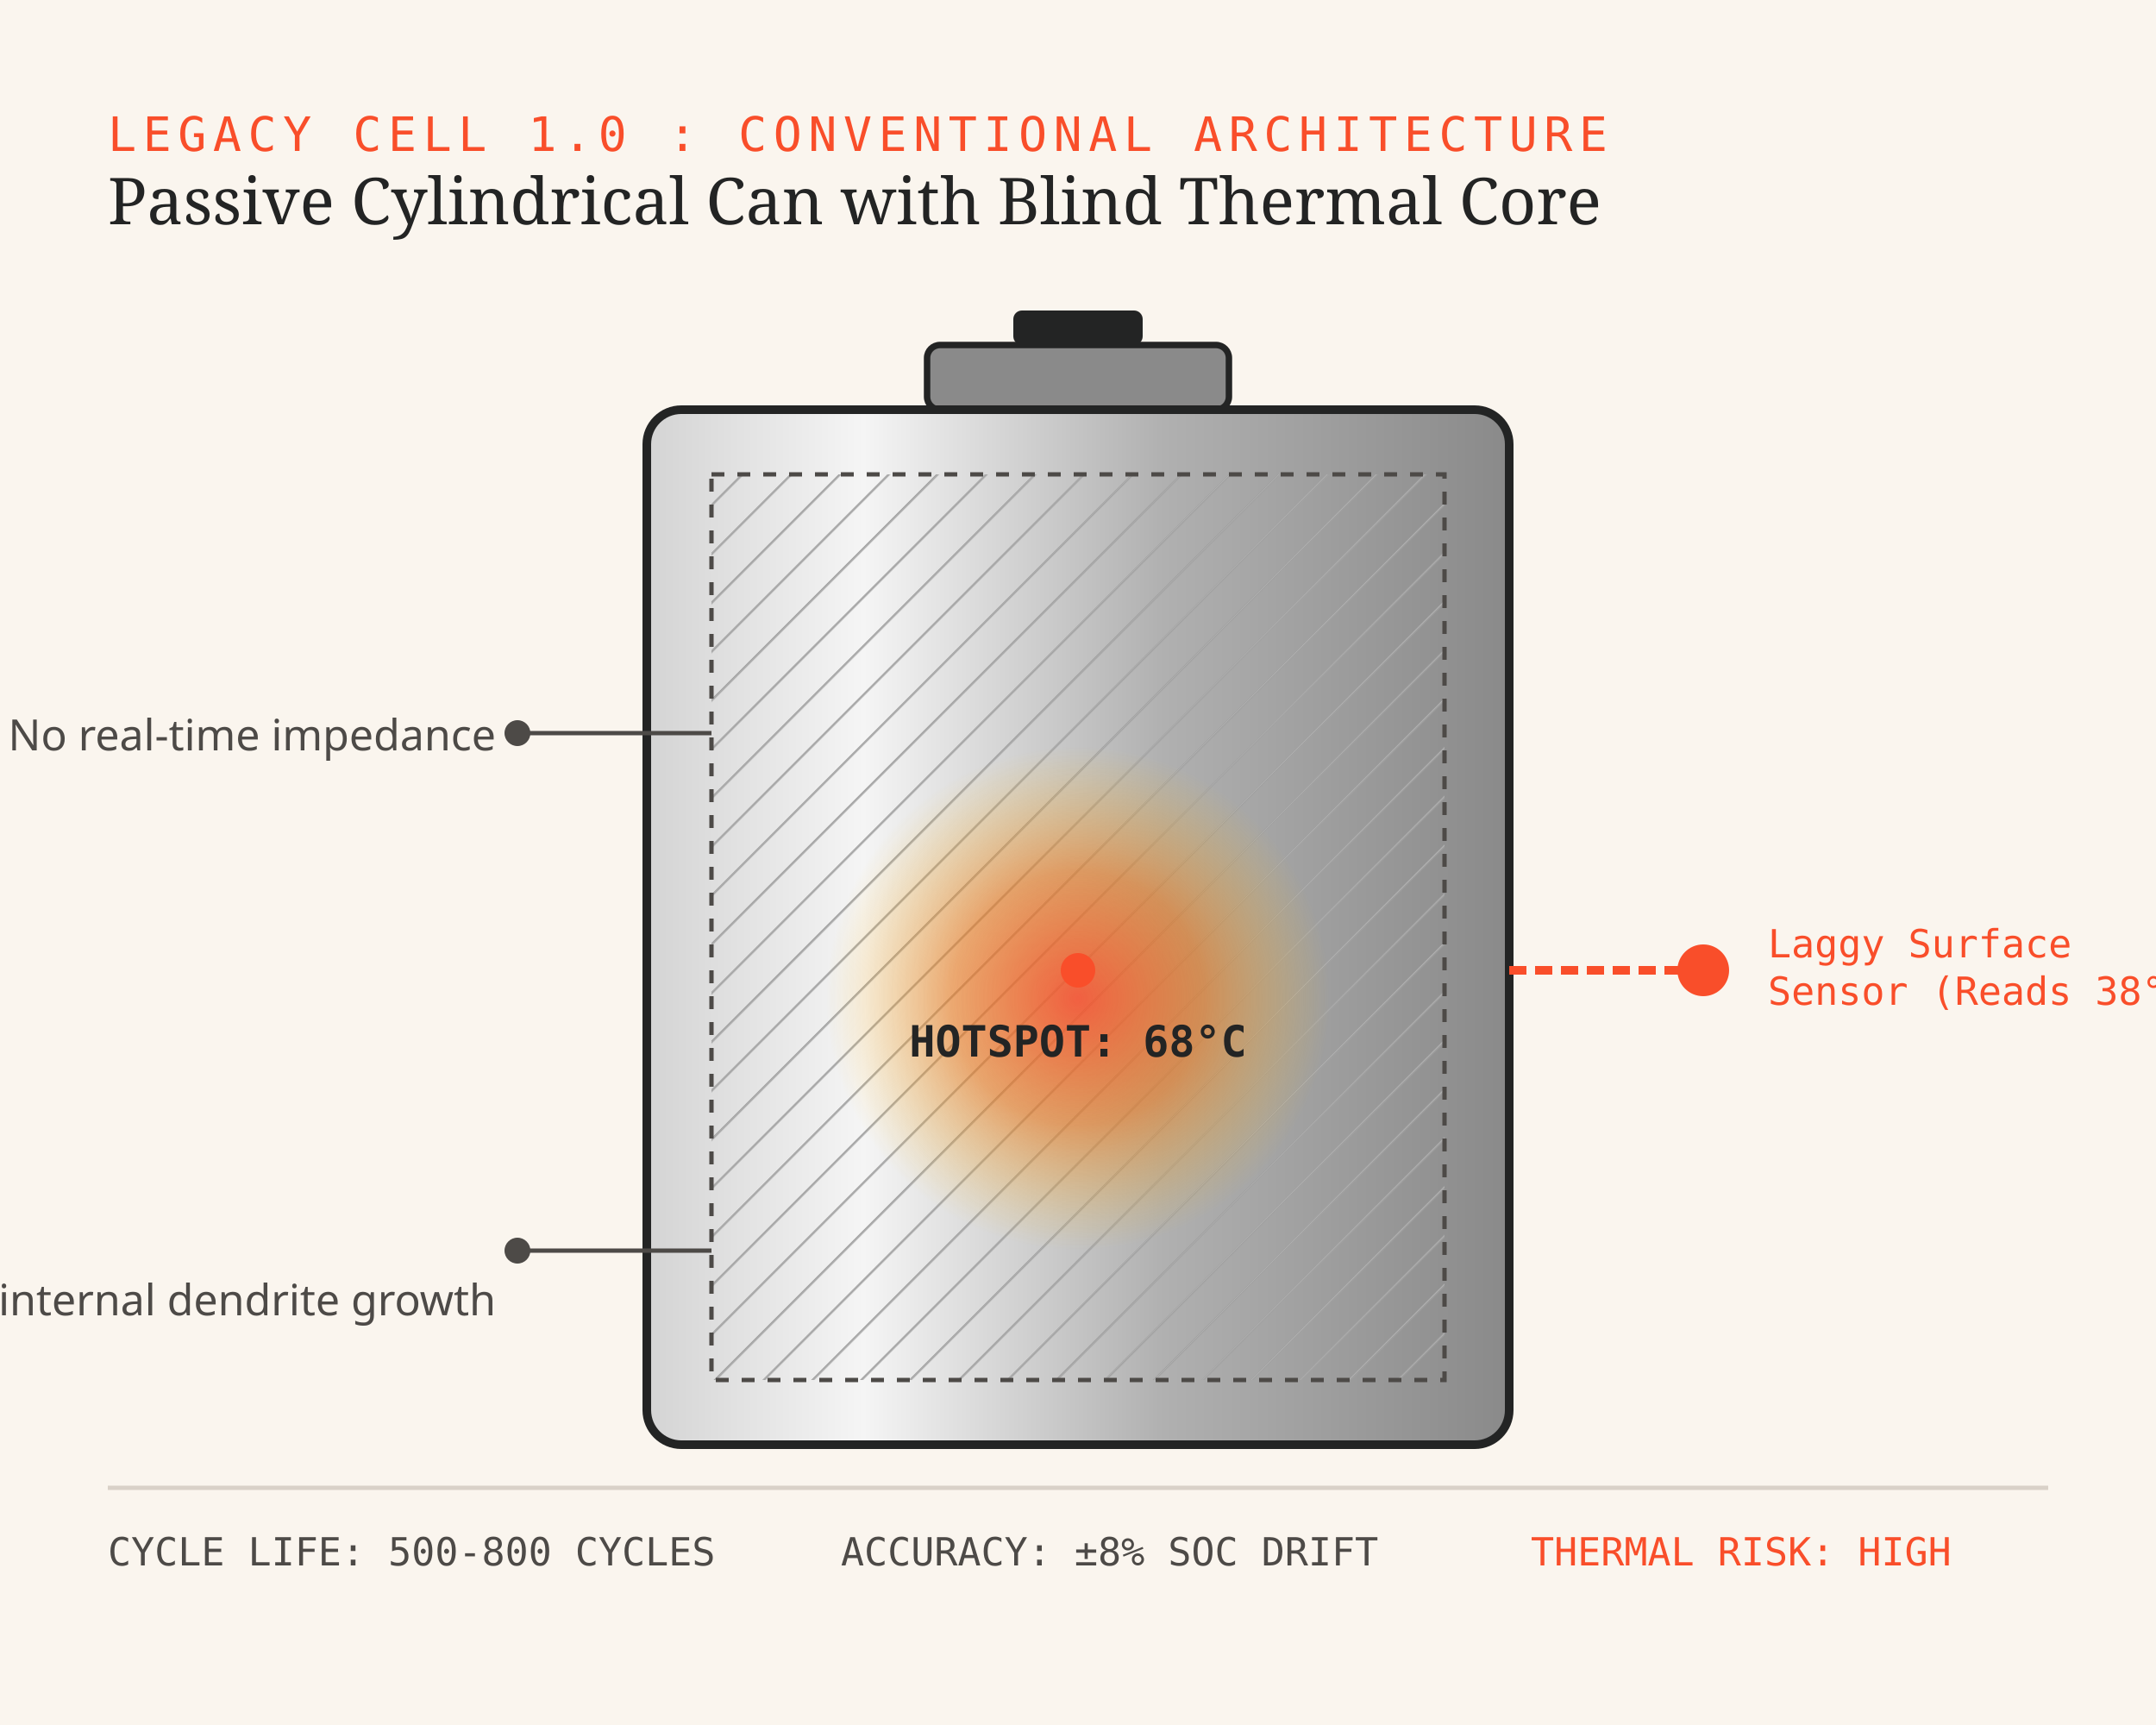
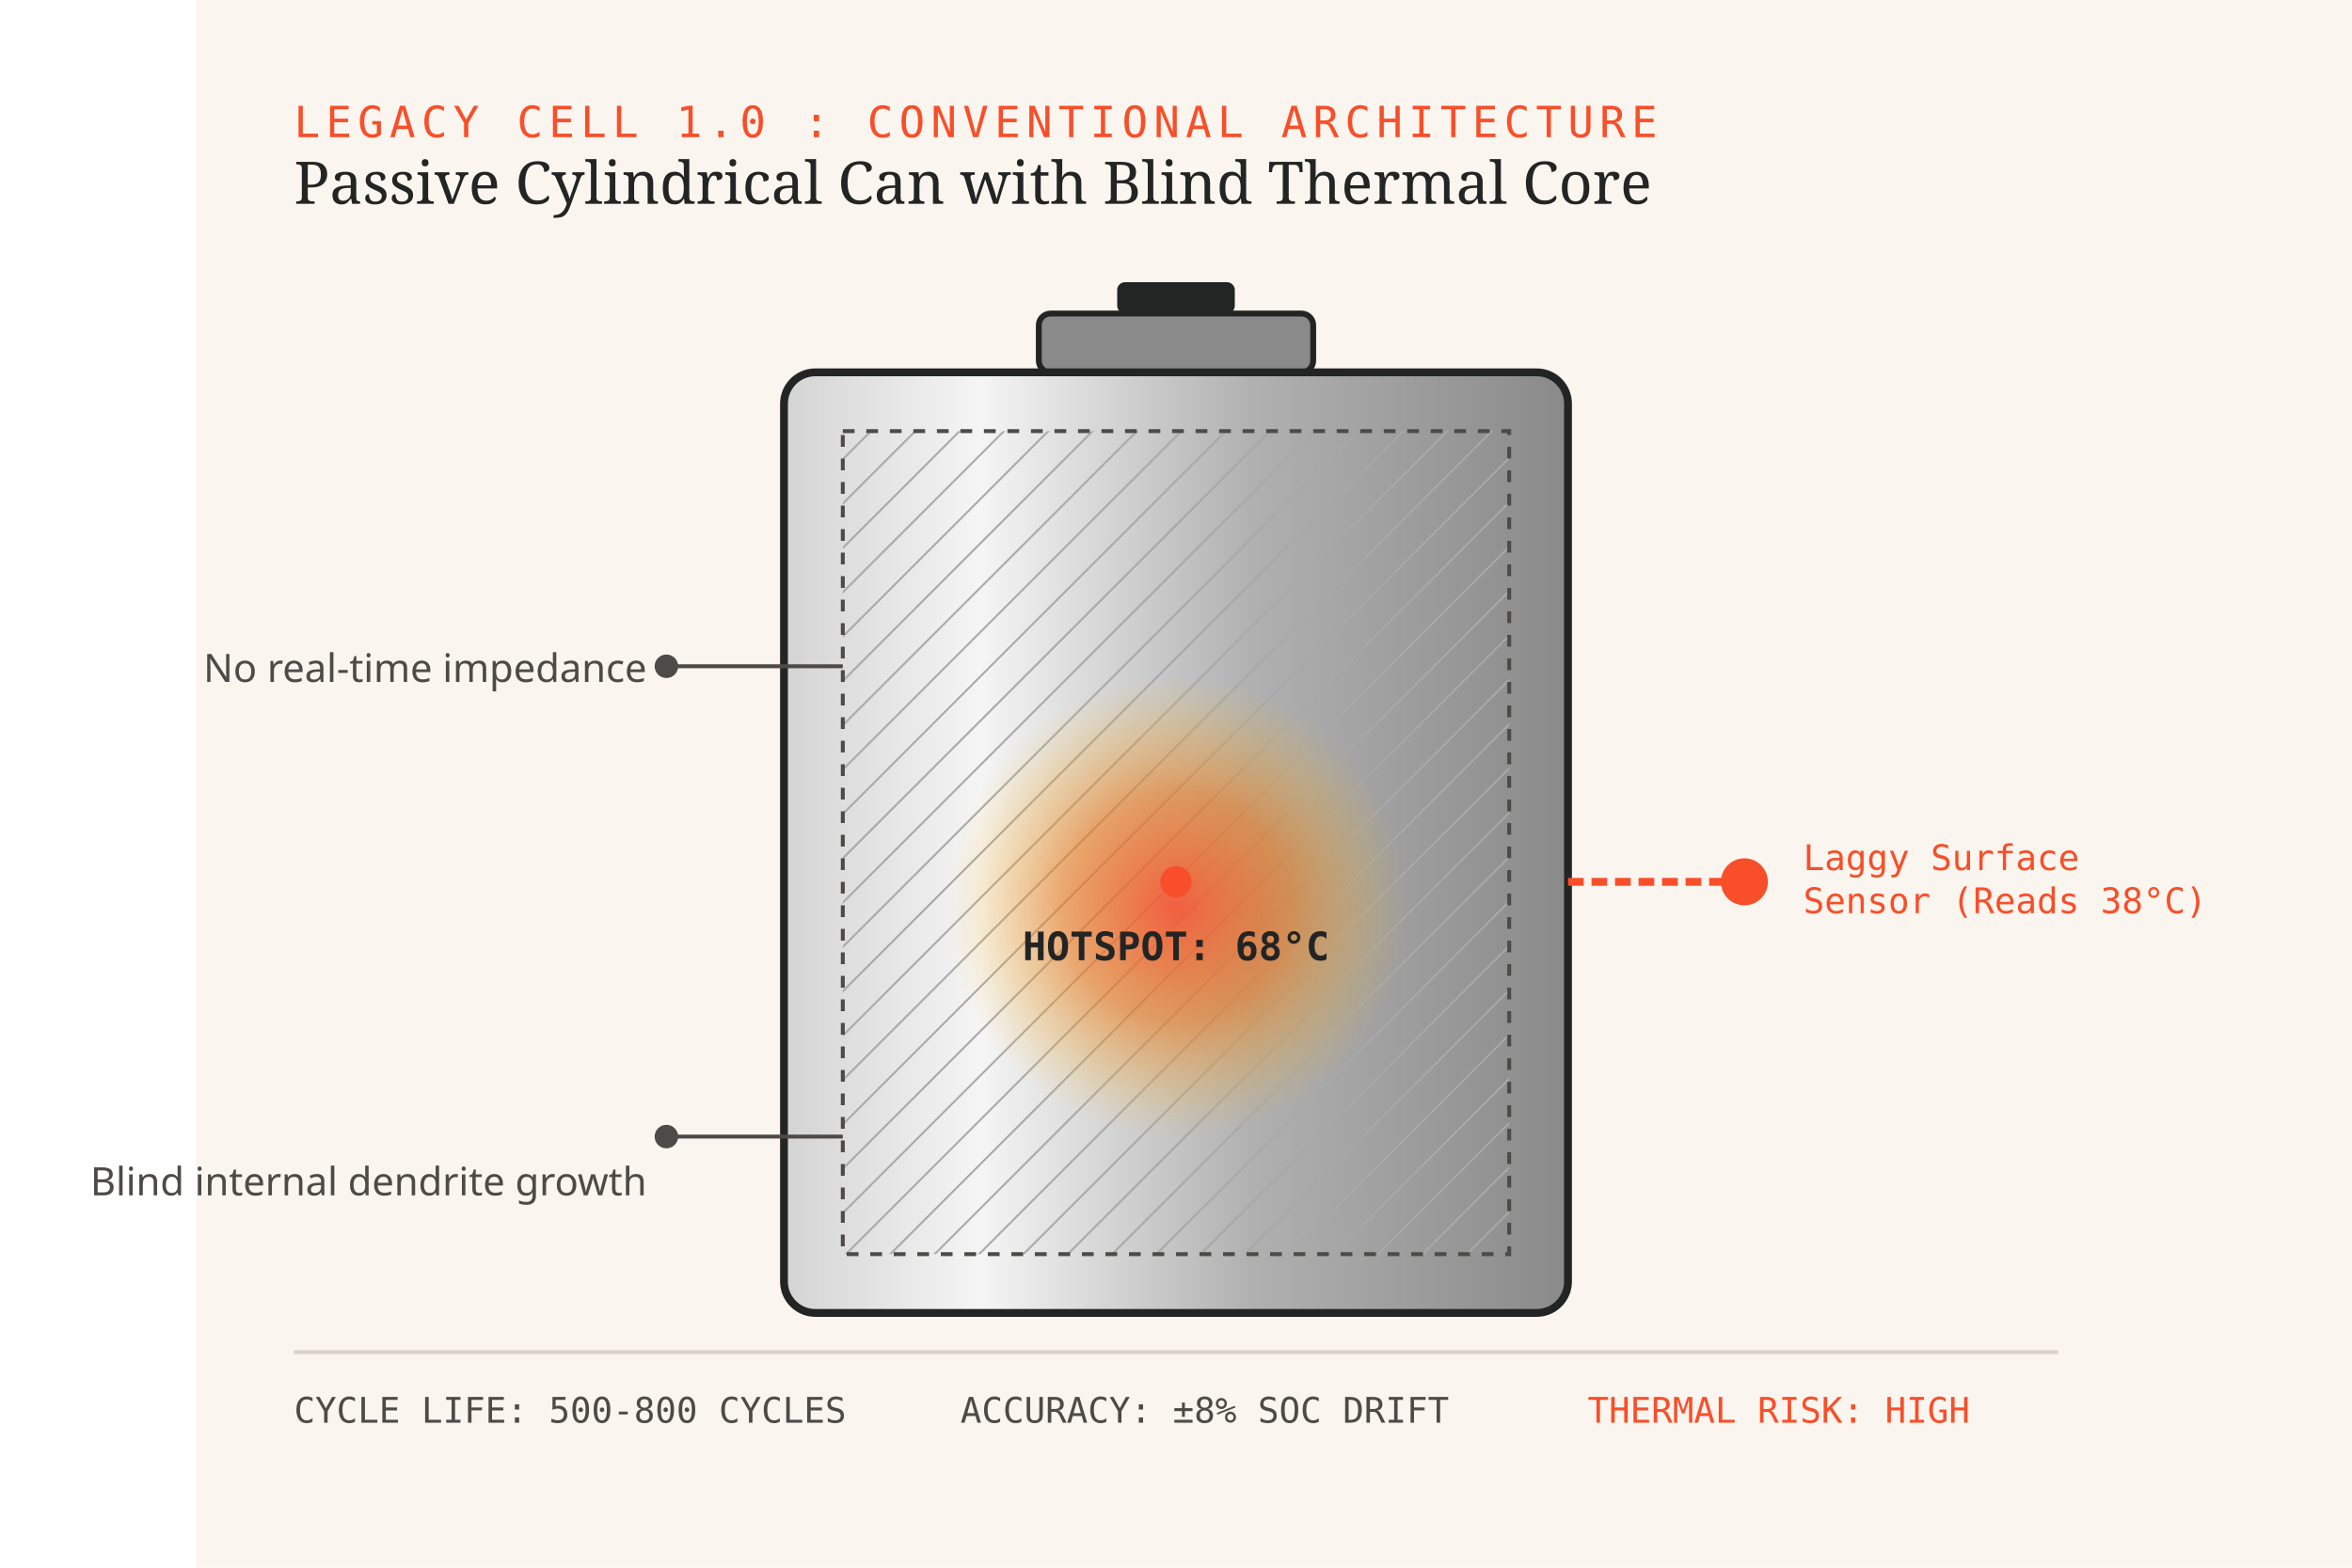
- <svg xmlns="http://www.w3.org/2000/svg" viewBox="0 0 500 400" width="100%" height="100%">
+ <svg xmlns="http://www.w3.org/2000/svg" viewBox="-50 0 600 400" width="100%" height="100%">
  <defs>
    <linearGradient id="metalCasing" x1="0%" y1="0%" x2="100%" y2="0%">
      <stop offset="0%" stop-color="#d4d4d4" />
      <stop offset="25%" stop-color="#f5f5f5" />
      <stop offset="60%" stop-color="#b0b0b0" />
      <stop offset="100%" stop-color="#8a8a8a" />
    </linearGradient>
    <radialGradient id="heatHotspot" cx="50%" cy="55%" r="45%">
      <stop offset="0%" stop-color="#f94e2a" stop-opacity="0.85" />
      <stop offset="50%" stop-color="#f66f00" stop-opacity="0.5" />
      <stop offset="100%" stop-color="#ffc013" stop-opacity="0" />
    </radialGradient>
    <pattern id="diagonalHatch" width="8" height="8" patternTransform="rotate(45 0 0)" patternUnits="userSpaceOnUse">
      <line x1="0" y1="0" x2="0" y2="8" stroke="#a1a1a1" stroke-width="1" />
    </pattern>
  </defs>
  <rect width="100%" height="100%" fill="#faf5ee" />
  <text x="25" y="35" font-family="'gtAmericaMono', monospace" font-size="11" font-weight="500" fill="#f94e2a" letter-spacing="1.5">LEGACY CELL 1.0 : CONVENTIONAL ARCHITECTURE</text>
  <text x="25" y="52" font-family="'fsKim', serif" font-size="15" fill="#232424">Passive Cylindrical Can with Blind Thermal Core</text>
  <g transform="translate(100, 80)">
    <rect x="115" y="0" width="70" height="15" rx="3" fill="#8a8a8a" stroke="#232424" stroke-width="1.5" />
    <rect x="135" y="-8" width="30" height="8" rx="2" fill="#232424" />
    <rect x="50" y="15" width="200" height="240" rx="8" fill="url(#metalCasing)" stroke="#232424" stroke-width="2" />
    <rect x="65" y="30" width="170" height="210" fill="url(#diagonalHatch)" stroke="#4d4a47" stroke-dasharray="3 3" />
    <ellipse cx="150" cy="145" rx="65" ry="65" fill="url(#heatHotspot)" />
    <circle cx="150" cy="145" r="4" fill="#f94e2a" />
    <text x="150" y="165" font-family="'gtAmericaMono', monospace" font-size="10" font-weight="bold" fill="#232424" text-anchor="middle">HOTSPOT: 68°C</text>
    <path d="M 250 145 L 290 145" stroke="#f94e2a" stroke-width="2" stroke-dasharray="4 2" />
    <circle cx="295" cy="145" r="6" fill="#f94e2a" />
    <text x="310" y="142" font-family="'gtAmericaMono', monospace" font-size="9" fill="#f94e2a">Laggy Surface</text>
    <text x="310" y="153" font-family="'gtAmericaMono', monospace" font-size="9" fill="#f94e2a">Sensor (Reads 38°C)</text>
    <line x1="20" y1="210" x2="65" y2="210" stroke="#4d4a47" stroke-width="1" />
    <circle cx="20" cy="210" r="3" fill="#4d4a47" />
    <text x="15" y="225" font-family="'gtAmerica', sans-serif" font-size="10" fill="#4d4a47" text-anchor="end">Blind internal dendrite growth</text>
    <line x1="20" y1="90" x2="65" y2="90" stroke="#4d4a47" stroke-width="1" />
    <circle cx="20" cy="90" r="3" fill="#4d4a47" />
    <text x="15" y="94" font-family="'gtAmerica', sans-serif" font-size="10" fill="#4d4a47" text-anchor="end">No real-time impedance</text>
  </g>
  <g transform="translate(25, 345)">
    <line x1="0" y1="0" x2="450" y2="0" stroke="#d9d1c8" stroke-width="1" />
    <text x="0" y="18" font-family="'gtAmericaMono', monospace" font-size="9" fill="#4d4a47">CYCLE LIFE: 500-800 CYCLES</text>
    <text x="170" y="18" font-family="'gtAmericaMono', monospace" font-size="9" fill="#4d4a47">ACCURACY: ±8% SOC DRIFT</text>
    <text x="330" y="18" font-family="'gtAmericaMono', monospace" font-size="9" fill="#f94e2a">THERMAL RISK: HIGH</text>
  </g>
</svg>
